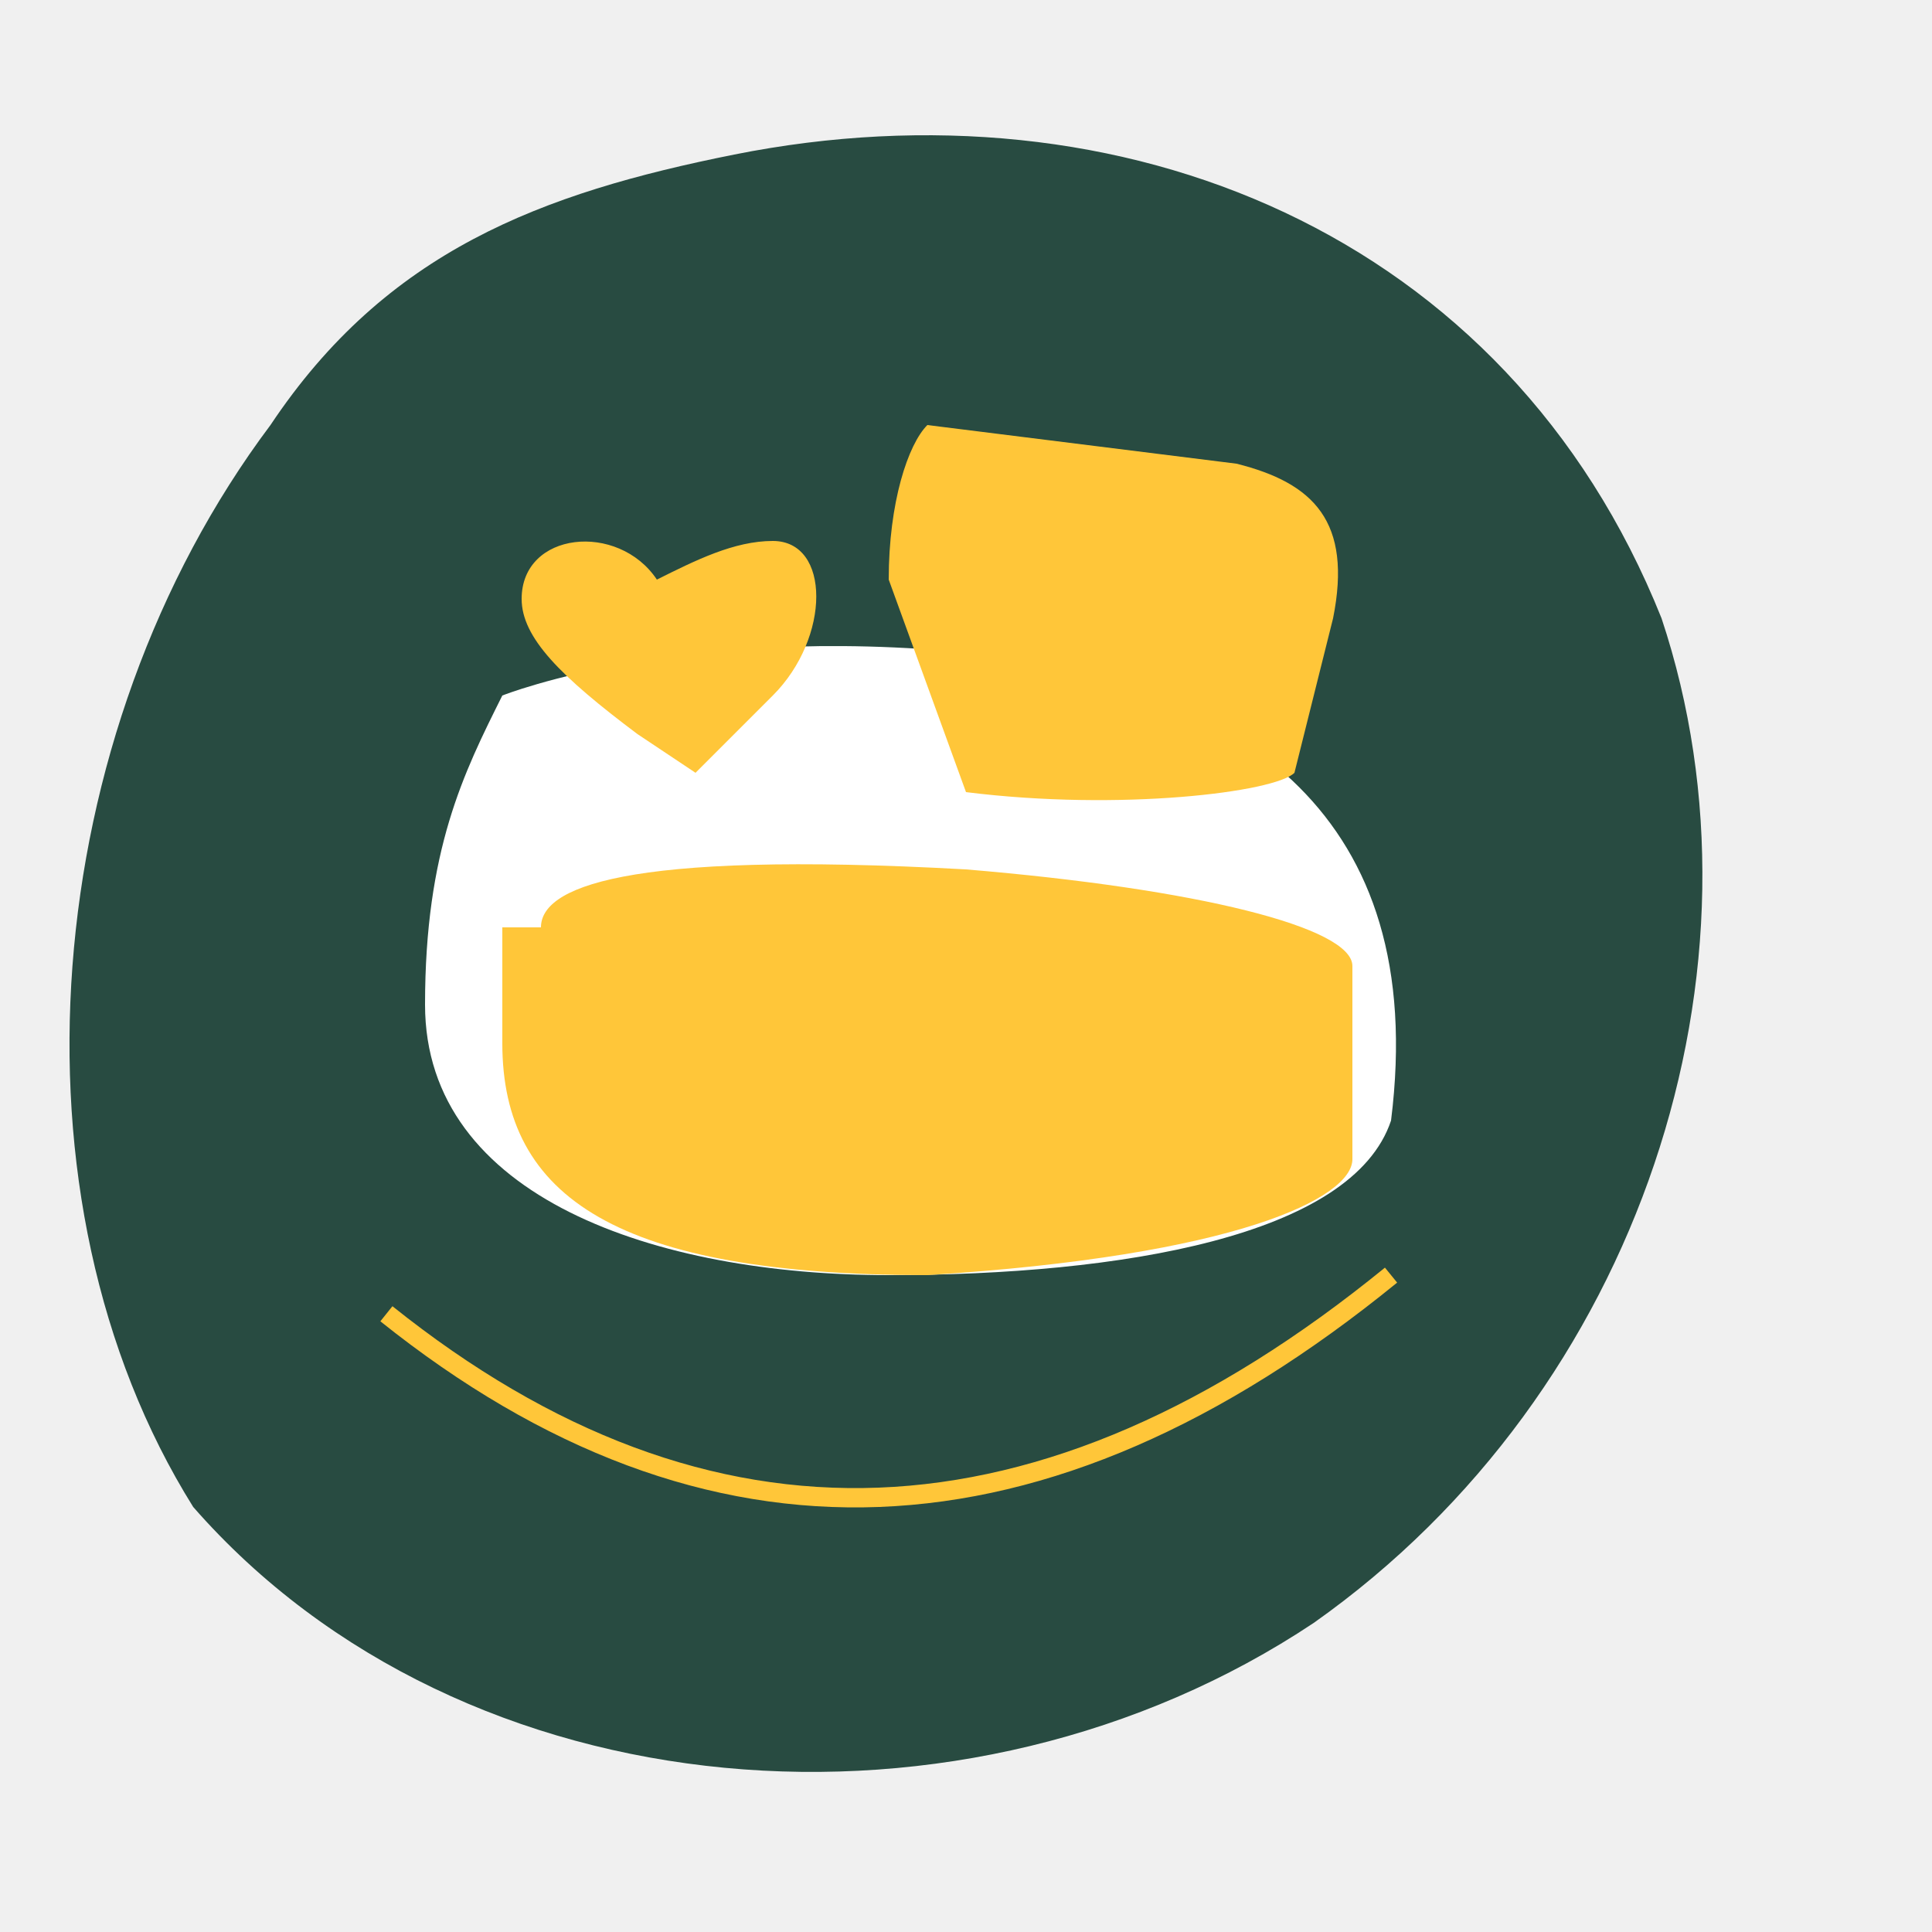
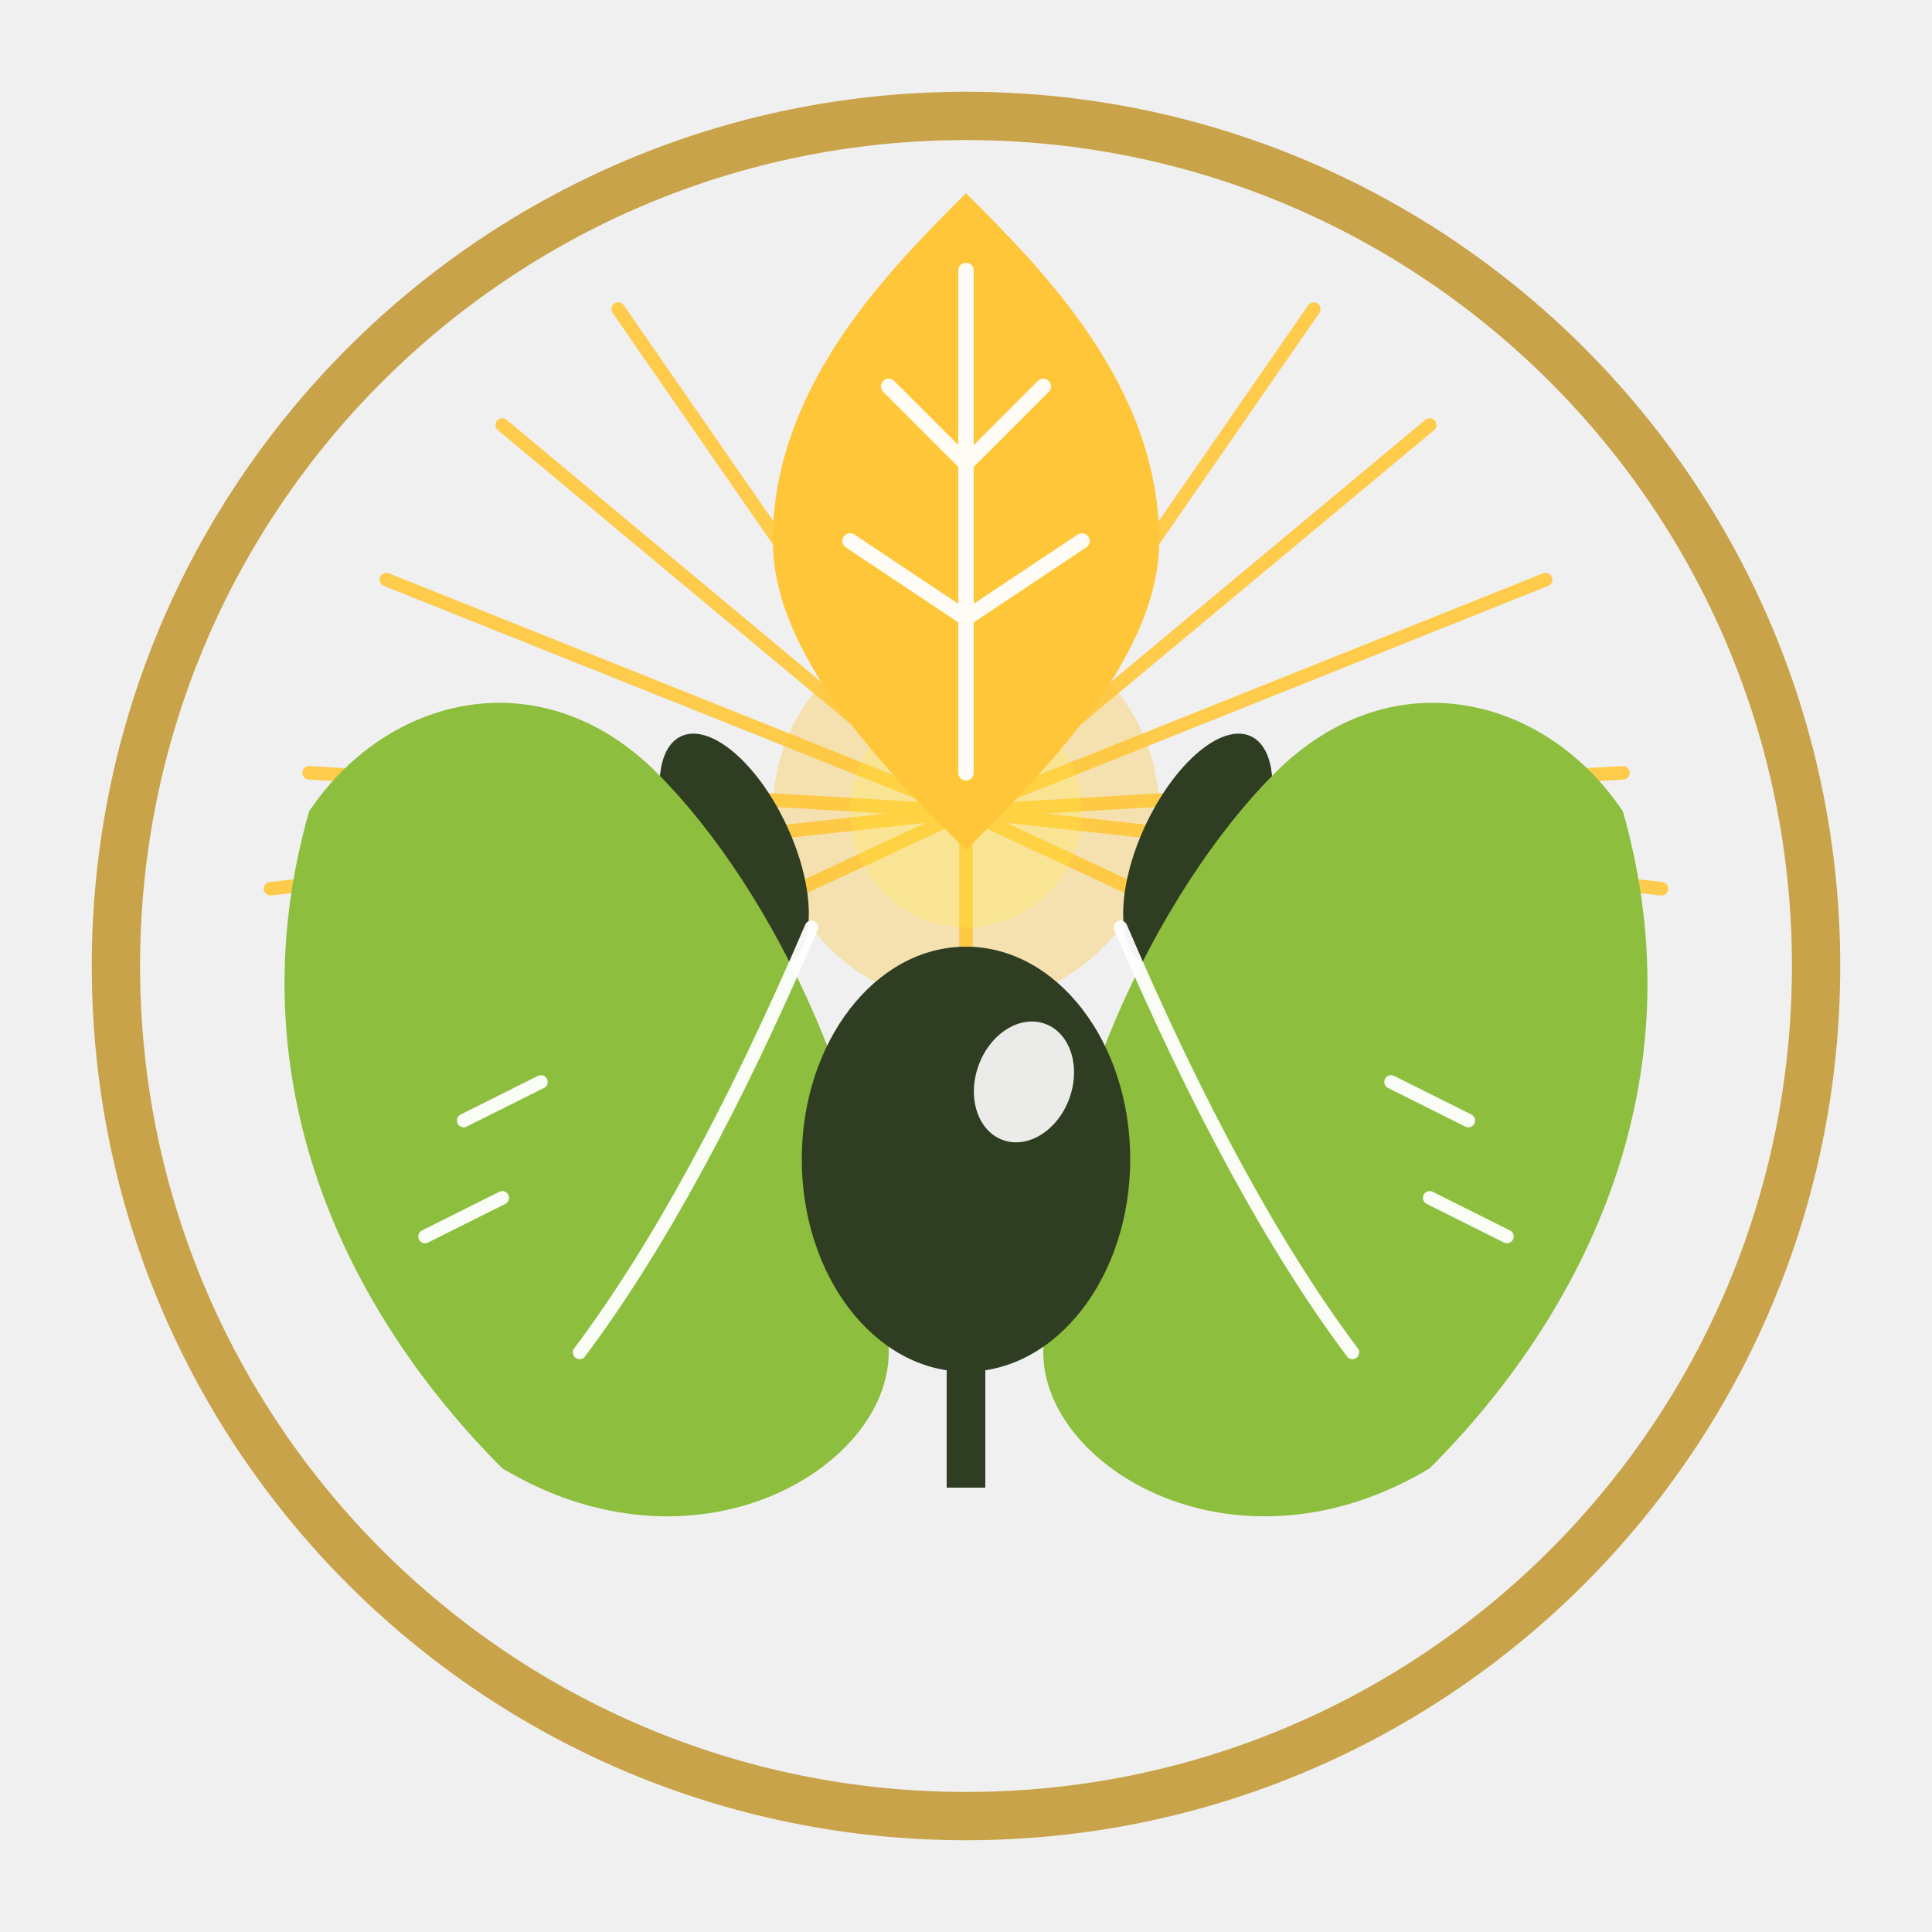
- <svg xmlns="http://www.w3.org/2000/svg" width="200" height="200" viewBox="0 0 100 100" fill="none">
-   <path d="M 38 8 C 58 4, 78 12, 86 32 C 92 50, 85 72, 68 84 C 50 96, 24 94, 10 78 C 0 62, 2 38, 14 22 C 20 13, 28 10, 38 8 Z" fill="#284B41" />
-   <path d="M 26 36 C 26 36, 36 32, 52 34 C 64 36, 74 42, 72 58 C 70 64, 58 66, 46 66 C 34 66, 22 62, 22 52 C 22 44, 24 40, 26 36 Z" fill="white" />
-   <path d="M 28 48 C 28 46, 32 44, 50 45 C 62 46, 70 48, 70 50 L 70 60 C 70 62, 64 65, 48 66 C 32 66, 26 62, 26 54 L 26 48 Z" fill="#FFC639" />
-   <path d="M 48 22 L 64 24 C 68 25, 70 27, 69 32 L 67 40 C 66 41, 58 42, 50 41 L 46 30 C 46 26, 47 23, 48 22 Z" fill="#FFC639" />
-   <path d="M 34 30 C 32 27, 27 27.5, 27 31 C 27 33, 29 35, 33 38 L 36 40 L 40 36 C 43 33, 43 28, 40 28 C 38 28, 36 29, 34 30 Z" fill="#FFC639" />
-   <path d="M 20 68 Q 45 88, 72 66" stroke="#FFC639" strokeWidth="7" strokeLinecap="round" fill="none" />
+ <svg xmlns="http://www.w3.org/2000/svg" width="400" height="400" viewBox="0 0 100 100" fill="none">
+   <circle cx="50" cy="50" r="44" stroke="#C9A34A" stroke-width="2.5" fill="none" />
+   <g stroke="#FFC639" stroke-width="0.7" stroke-linecap="round" opacity="0.9">
+     <line x1="50" y1="42" x2="32" y2="16" />
+     <line x1="50" y1="42" x2="26" y2="22" />
+     <line x1="50" y1="42" x2="20" y2="30" />
+     <line x1="50" y1="42" x2="16" y2="40" />
+     <line x1="50" y1="42" x2="68" y2="16" />
+     <line x1="50" y1="42" x2="74" y2="22" />
+     <line x1="50" y1="42" x2="80" y2="30" />
+     <line x1="50" y1="42" x2="84" y2="40" />
+     <line x1="50" y1="42" x2="50" y2="12" />
+     <line x1="50" y1="42" x2="86" y2="46" />
+     <line x1="50" y1="42" x2="14" y2="46" />
+     <line x1="50" y1="42" x2="80" y2="56" />
+     <line x1="50" y1="42" x2="20" y2="56" />
+     <line x1="50" y1="42" x2="50" y2="72" />
+   </g>
+   <g fill="#FFC639" opacity="0.35">
+     <circle cx="50" cy="42" r="10" />
+   </g>
+   <g fill="#FFEB3B" opacity="0.25">
+     <circle cx="50" cy="42" r="6" />
+   </g>
+   <path d="M50 10 C 46 14, 40 20, 40 28 C 40 34, 46 40, 50 44 C 54 40, 60 34, 60 28 C 60 20, 54 14, 50 10 Z" fill="#FFC639" />
+   <path d="M50 14 L50 40 M46 20 L50 24 L54 20 M44 28 L50 32 L56 28" stroke="white" stroke-width="0.8" stroke-linecap="round" fill="none" opacity="0.95" />
+   <ellipse cx="38" cy="44" rx="3" ry="6.5" transform="rotate(-25 38 44)" fill="#2F3D22" />
+   <ellipse cx="62" cy="44" rx="3" ry="6.5" transform="rotate(25 62 44)" fill="#2F3D22" />
+   <ellipse cx="34" cy="52" rx="2.5" ry="5.5" transform="rotate(-15 34 52)" fill="#2F3D22" />
+   <ellipse cx="66" cy="52" rx="2.5" ry="5.5" transform="rotate(15 66 52)" fill="#2F3D22" />
+   <path d="M26 76 C 18 68, 12 56, 16 42 C 20 36, 28 34, 34 40 C 40 46, 46 58, 46 70 C 46 76, 36 82, 26 76 Z" fill="#8DBE3E" />
+   <path d="M74 76 C 82 68, 88 56, 84 42 C 80 36, 72 34, 66 40 C 60 46, 54 58, 54 70 C 54 76, 64 82, 74 76 Z" fill="#8DBE3E" />
+   <path d="M30 70 Q 36 62, 42 48 M24 58 L28 56 M22 64 L26 62" stroke="white" stroke-width="0.7" fill="none" stroke-linecap="round" opacity="0.95" />
+   <path d="M70 70 Q 64 62, 58 48 M76 58 L72 56 M78 64 L74 62" stroke="white" stroke-width="0.7" fill="none" stroke-linecap="round" opacity="0.95" />
+   <ellipse cx="50" cy="60" rx="8.5" ry="11" fill="#2F3D22" />
+   <ellipse cx="53" cy="56" rx="2.5" ry="3.2" fill="white" opacity="0.9" transform="rotate(20 53 56)" />
+   <rect x="49" y="70" width="2" height="7" fill="#2F3D22" />
</svg>
